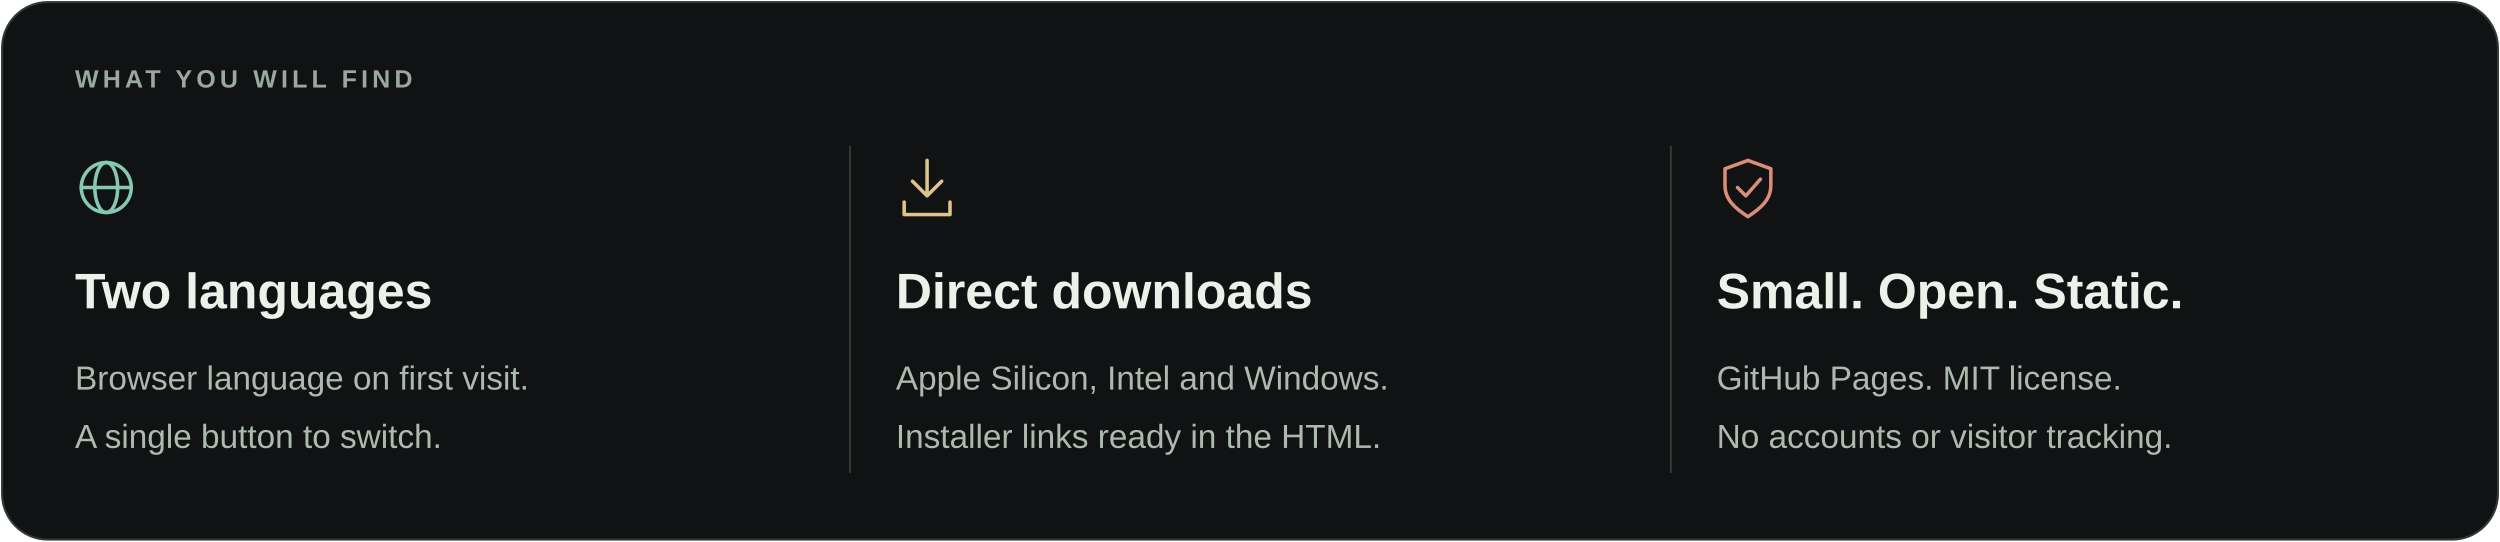
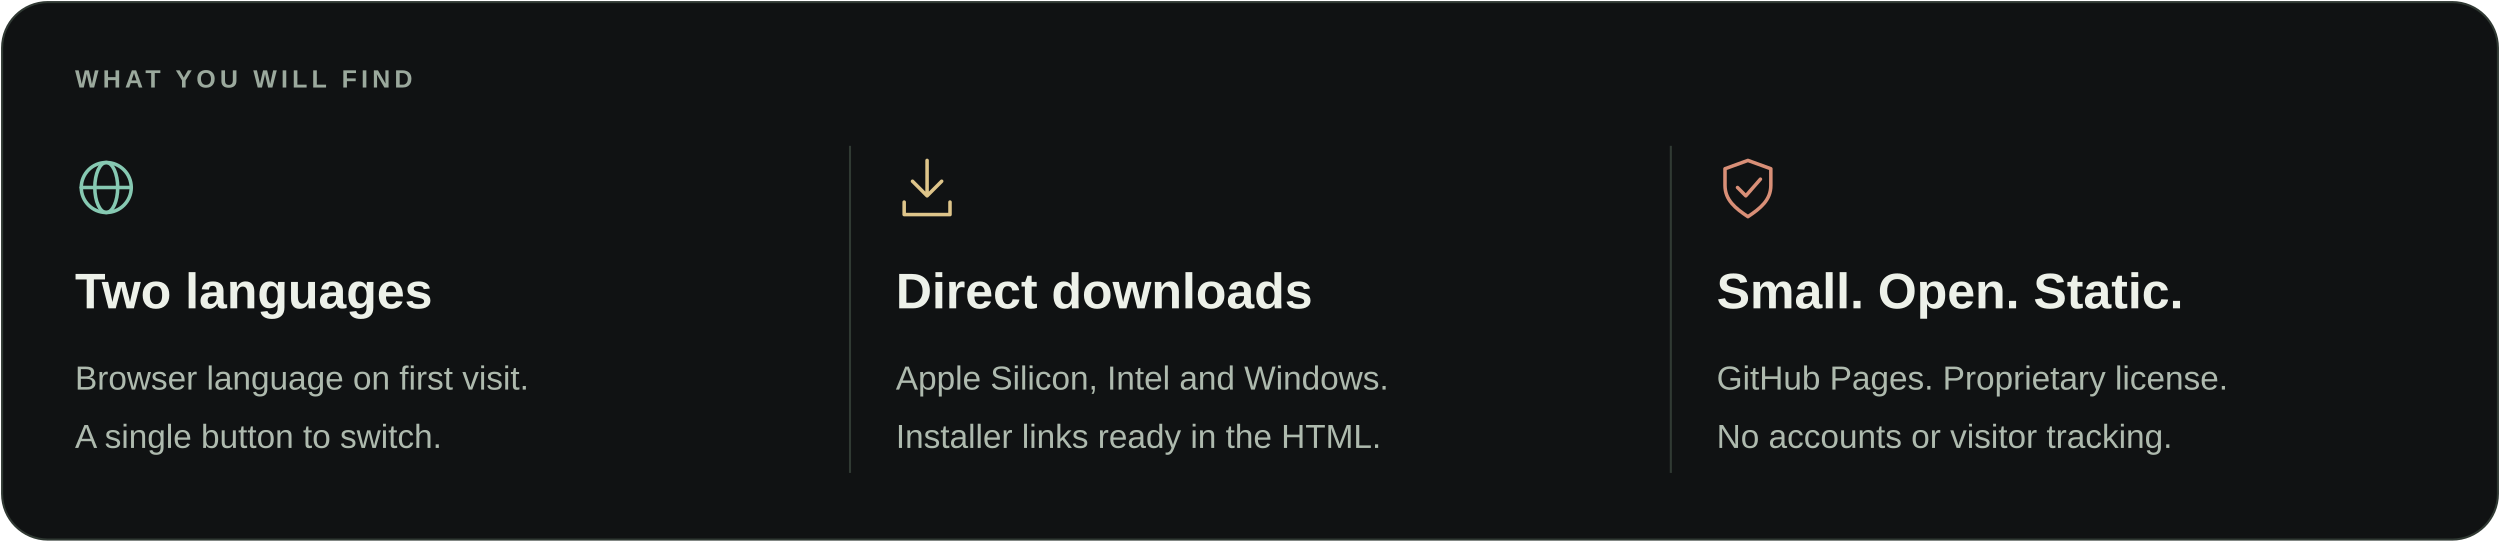
<svg xmlns="http://www.w3.org/2000/svg" width="1200" height="260" viewBox="0 0 1200 260" role="img" aria-labelledby="title desc">
  <rect x="1" y="1" width="1198" height="258" rx="22" fill="#101213" stroke="#303933" />
  <g font-family="Arial, Helvetica, sans-serif">
    <text x="36" y="42" font-size="12" fill="#9ba99d" font-weight="600" letter-spacing="2">WHAT YOU WILL FIND</text>
    <g transform="translate(36 75)" fill="none" stroke="#86c9b2" stroke-width="1.7" stroke-linecap="round" stroke-linejoin="round">
      <circle cx="15" cy="15" r="12" />
      <ellipse cx="15" cy="15" rx="5.5" ry="12" />
      <path d="M3 15h24" />
    </g>
    <text x="36" y="148" font-size="24" fill="#edf1e9" font-weight="600">Two languages</text>
    <text x="36" y="187" font-size="16" fill="#aebaae" font-weight="400">Browser language on first visit.</text>
    <text x="36" y="215" font-size="16" fill="#aebaae" font-weight="400">A single button to switch.</text>
    <path d="M408 70v157" stroke="#303a33" />
    <g transform="translate(430 75)" fill="none" stroke="#dec58a" stroke-width="1.7" stroke-linecap="round" stroke-linejoin="round">
      <path d="M15 2v17m-7-7 7 7 7-7M4 22v6h22v-6" />
    </g>
    <text x="430" y="148" font-size="24" fill="#edf1e9" font-weight="600">Direct downloads</text>
    <text x="430" y="187" font-size="16" fill="#aebaae" font-weight="400">Apple Silicon, Intel and Windows.</text>
    <text x="430" y="215" font-size="16" fill="#aebaae" font-weight="400">Installer links ready in the HTML.</text>
    <path d="M802 70v157" stroke="#303a33" />
    <g transform="translate(824 75)" fill="none" stroke="#d98f77" stroke-width="1.7" stroke-linecap="round" stroke-linejoin="round">
      <path d="m15 2 11 4v8c0 7-5 11-11 15C9 25 4 21 4 14V6Z" />
      <path d="m10 15 4 4 7-8" />
    </g>
    <text x="824" y="148" font-size="24" fill="#edf1e9" font-weight="600">Small. Open. Static.</text>
-     <text x="824" y="187" font-size="16" fill="#aebaae" font-weight="400">GitHub Pages. MIT license.</text>
+     <text x="824" y="187" font-size="16" fill="#aebaae" font-weight="400">GitHub Pages. Proprietary license.</text>
    <text x="824" y="215" font-size="16" fill="#aebaae" font-weight="400">No accounts or visitor tracking.</text>
  </g>
</svg>
